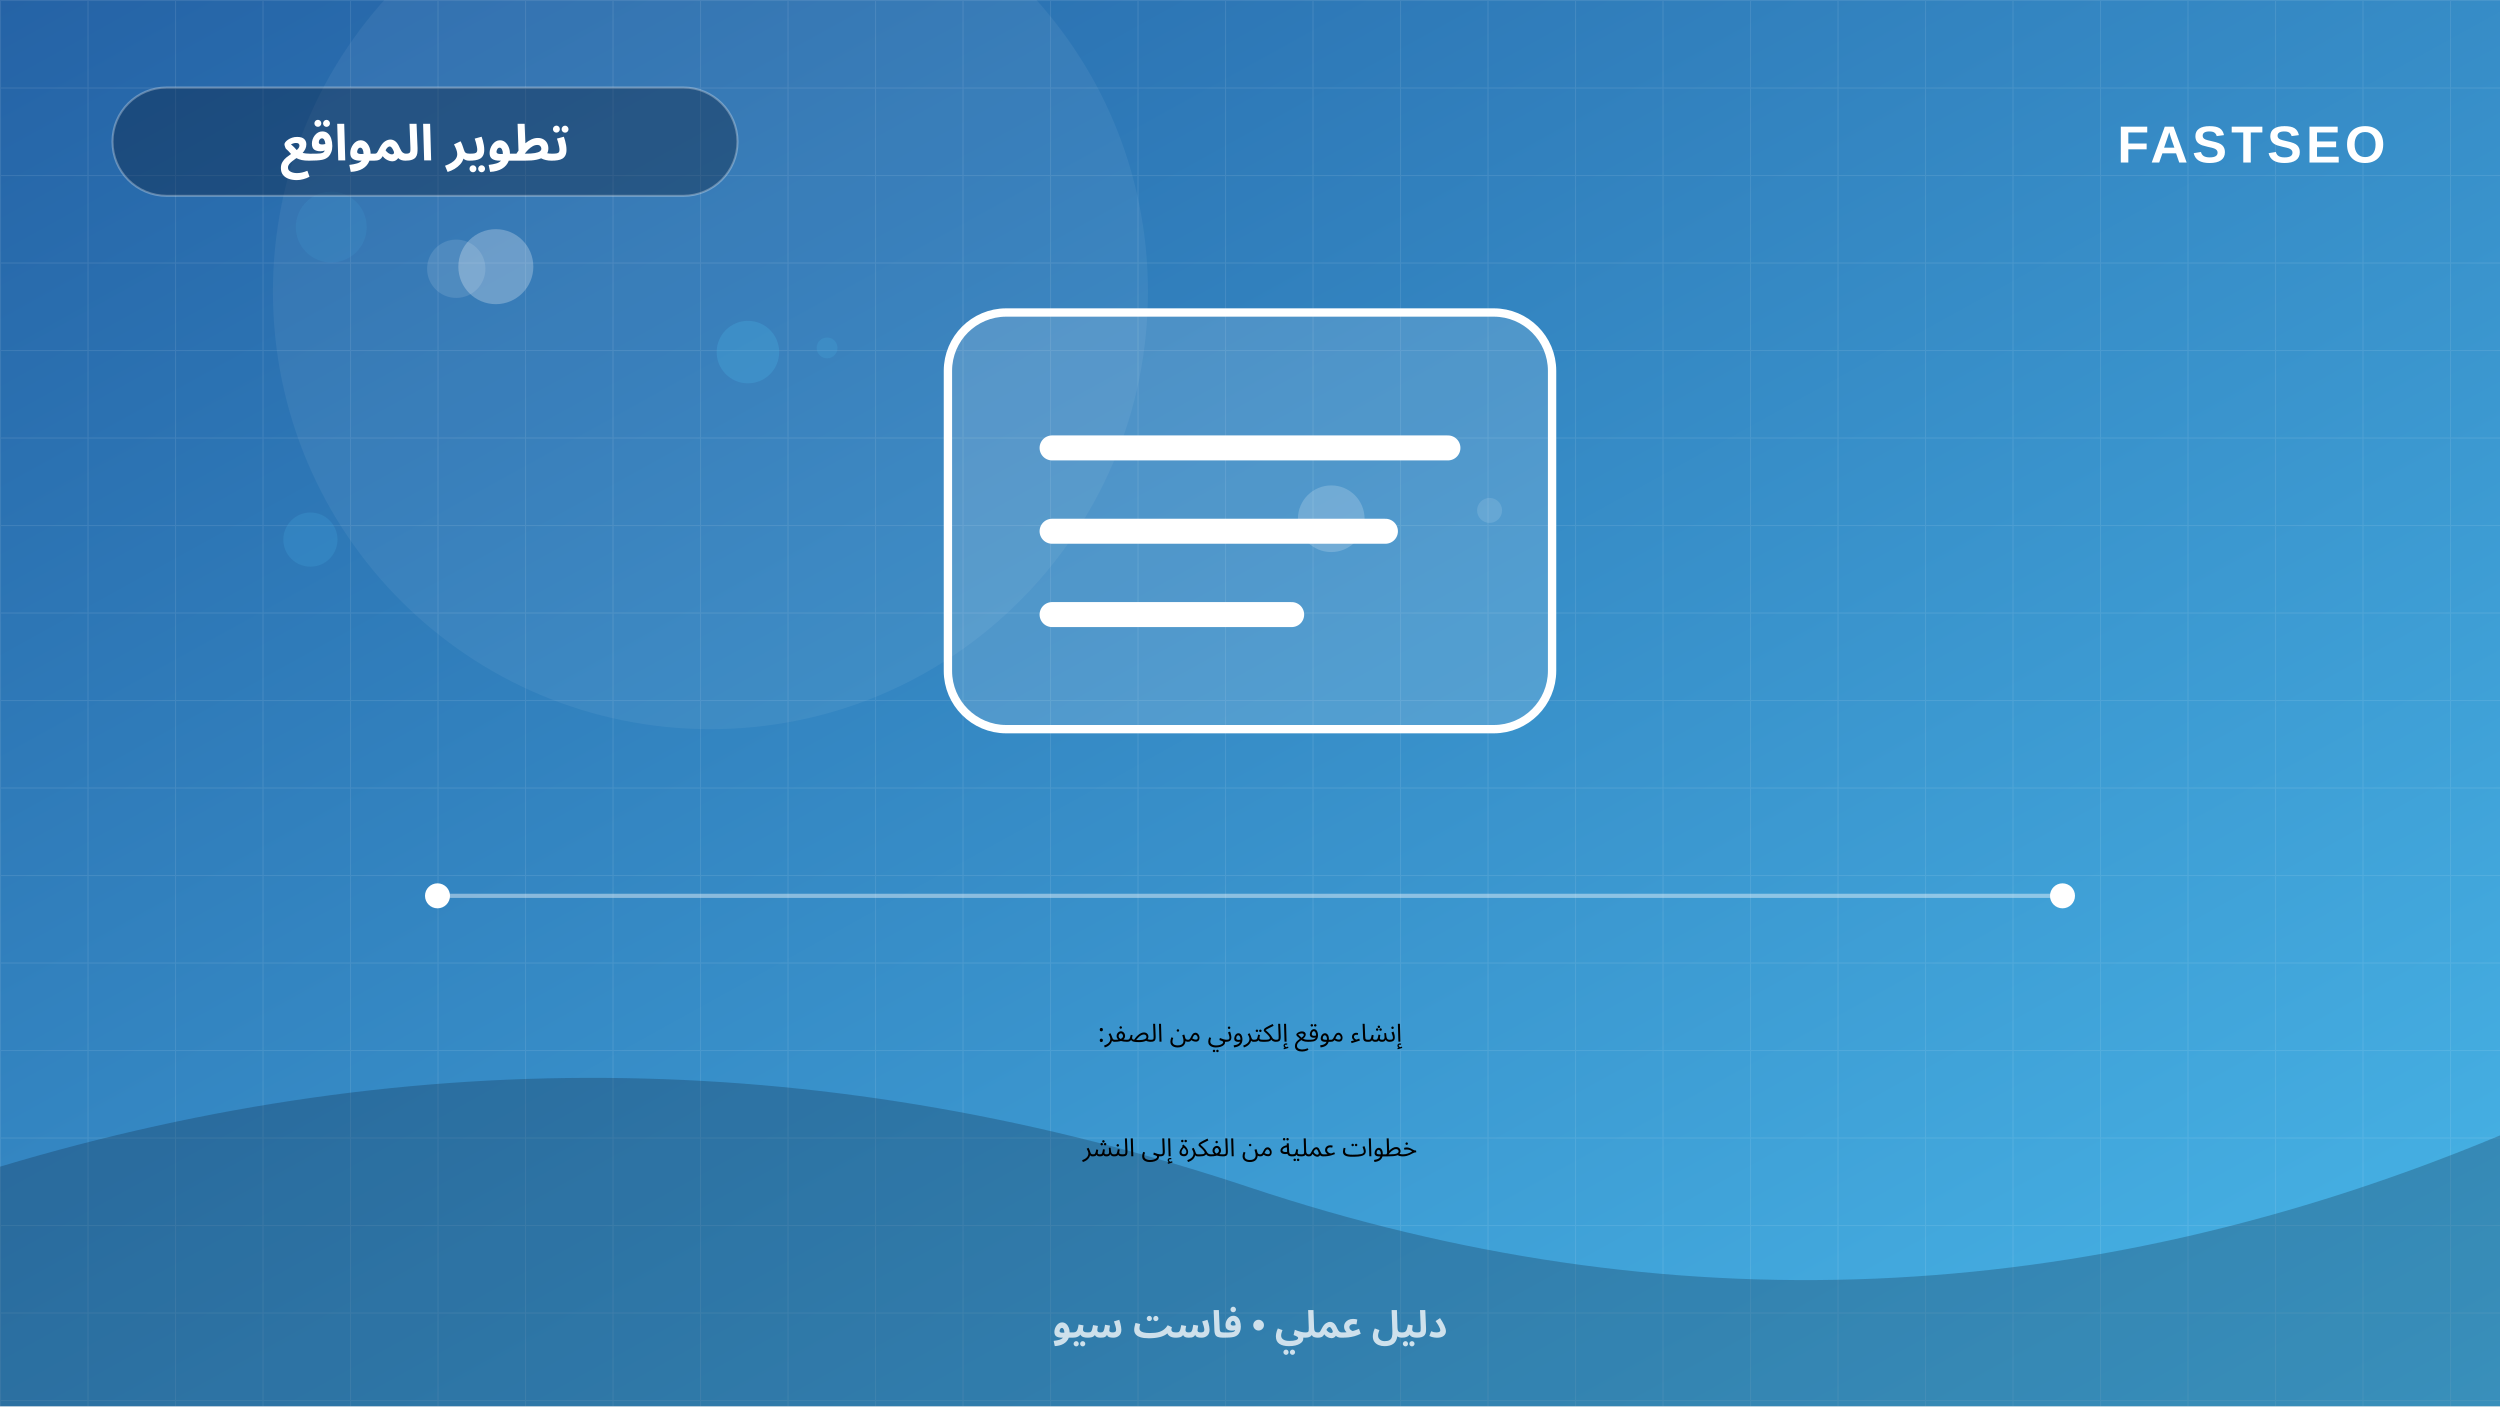
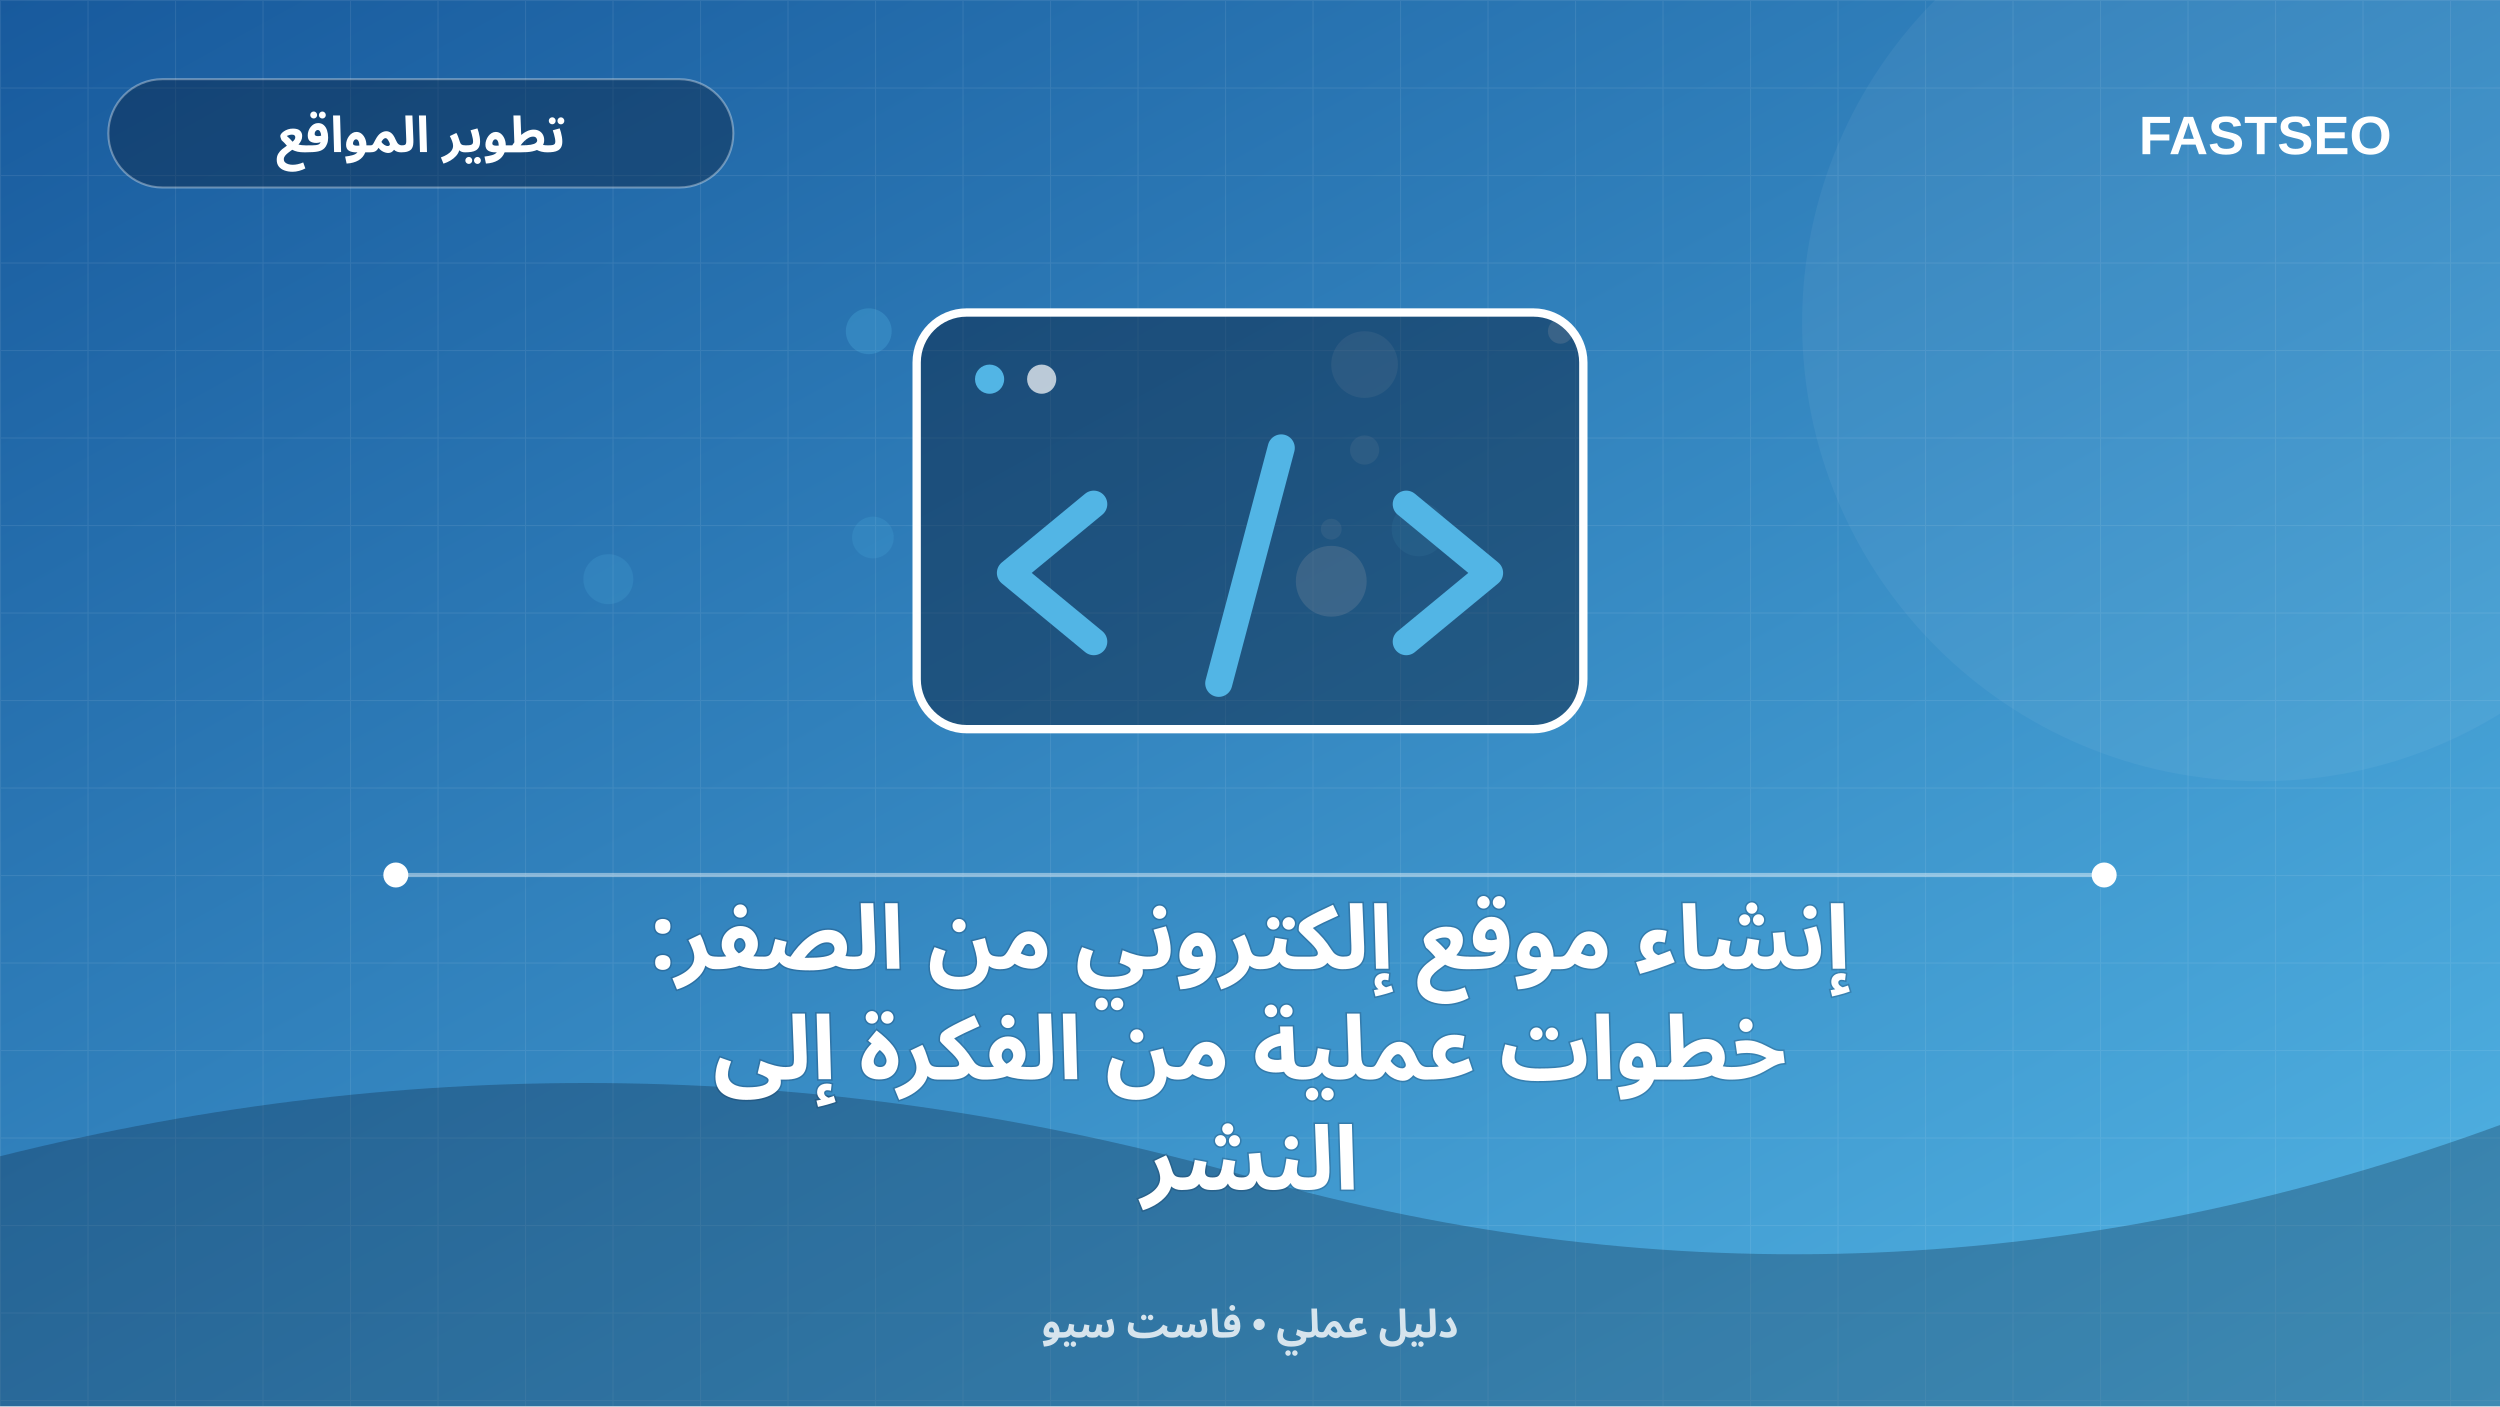
- <svg xmlns="http://www.w3.org/2000/svg" width="1200" height="675" viewBox="0 0 1200 675" role="img" aria-labelledby="title desc">
+ <svg xmlns="http://www.w3.org/2000/svg" width="1200" height="675" viewBox="0 0 1200 675" role="img" aria-labelledby="t dsc">
  <defs>
    <linearGradient id="bg" x1="0" y1="0" x2="1" y2="1">
-       <stop offset="0" stop-color="#2563A6" />
-       <stop offset="1" stop-color="#48B6E8" />
+       <stop stop-color="#185A9D" />
+       <stop offset="1" stop-color="#52B5E5" />
    </linearGradient>
-     <radialGradient id="orb">
-       <stop stop-color="#fff" stop-opacity=".5" />
-       <stop offset="1" stop-color="#fff" stop-opacity="0" />
-     </radialGradient>
-     <pattern id="grid" width="42" height="42" patternUnits="userSpaceOnUse">
-       <path d="M42 0H0V42" fill="none" stroke="#fff" stroke-opacity=".09" stroke-width="1" />
+     <pattern id="g" width="42" height="42" patternUnits="userSpaceOnUse">
+       <path d="M42 0H0V42" fill="none" stroke="#fff" stroke-opacity=".08" />
    </pattern>
+     <style>.headline{fill:#fff;font-family:'Noto Sans Arabic',Tahoma,Arial,sans-serif;font-size:43px;font-weight:900;paint-order:stroke;stroke:#10213B;stroke-opacity:.22;stroke-width:1.5px}</style>
  </defs>
  <rect width="1200" height="675" fill="url(#bg)" />
-   <rect width="1200" height="675" fill="url(#grid)" />
-   <path d="M0 560Q300 470 600 570T1200 545V675H0Z" fill="#07152B" opacity=".24" />
-   <circle cx="341" cy="140" r="210" fill="#fff" opacity=".055" />
-   <circle cx="715" cy="245" r="6" fill="#fff" opacity="0.12" />
-   <circle cx="397" cy="167" r="5" fill="#48B6E8" opacity="0.19" />
-   <circle cx="238" cy="128" r="18" fill="#fff" opacity="0.26" />
-   <circle cx="159" cy="109" r="17" fill="#48B6E8" opacity="0.12" />
-   <circle cx="639" cy="249" r="16" fill="#fff" opacity="0.19" />
-   <circle cx="359" cy="169" r="15" fill="#48B6E8" opacity="0.26" />
-   <circle cx="219" cy="129" r="14" fill="#fff" opacity="0.12" />
-   <circle cx="149" cy="259" r="13" fill="#48B6E8" opacity="0.19" />
-   <g font-family="Noto Sans Arabic,Tahoma,Arial,sans-serif">
-     <rect x="54" y="42" width="300" height="52" rx="26" fill="#07152B" fill-opacity=".35" stroke="#fff" stroke-opacity=".3" />
-     <text x="204" y="77" text-anchor="middle" fill="#fff" font-size="24" font-weight="800" direction="rtl">تطوير المواقع</text>
-     <text x="1145" y="78" text-anchor="end" fill="#fff" font-size="25" font-weight="900" letter-spacing="2">FASTSEO</text>
+   <rect width="1200" height="675" fill="url(#g)" />
+   <circle cx="1085" cy="155" r="220" fill="#fff" opacity=".05" />
+   <circle cx="655" cy="175" r="16" fill="#fff" opacity="0.12" />
+   <circle cx="419" cy="258" r="10" fill="#52B5E5" opacity="0.17" />
+   <circle cx="639" cy="279" r="17" fill="#fff" opacity="0.22" />
+   <circle cx="417" cy="159" r="11" fill="#52B5E5" opacity="0.27" />
+   <circle cx="639" cy="254" r="5" fill="#fff" opacity="0.12" />
+   <circle cx="292" cy="278" r="12" fill="#52B5E5" opacity="0.17" />
+   <circle cx="749" cy="159" r="6" fill="#fff" opacity="0.22" />
+   <circle cx="681" cy="254" r="13" fill="#52B5E5" opacity="0.27" />
+   <circle cx="655" cy="216" r="7" fill="#fff" opacity="0.12" />
+   <path d="M0 555Q300 480 600 565T1200 540V675H0Z" fill="#07152B" opacity=".27" />
+   <g font-family="'Noto Sans Arabic',Tahoma,Arial,sans-serif">
+     <rect x="52" y="38" width="300" height="52" rx="26" fill="#07152B" fill-opacity=".36" stroke="#fff" stroke-opacity=".35" />
+     <text x="202" y="73" text-anchor="middle" fill="#fff" font-size="24" font-weight="800" direction="rtl">تطوير المواقع</text>
+     <text x="1148" y="74" text-anchor="end" fill="#fff" font-size="26" font-weight="900">FASTSEO</text>
    <g transform="translate(600 250)">
-       <rect x="-145" y="-100" width="290" height="200" rx="28" fill="#fff" fill-opacity=".14" stroke="#fff" stroke-width="4" />
-       <path d="M-95 -35H95 M-95 5H65 M-95 45H20" stroke="#fff" stroke-width="12" stroke-linecap="round" />
+       <rect x="-160" y="-100" width="320" height="200" rx="24" fill="#07152B" fill-opacity=".42" stroke="#fff" stroke-width="4" />
+       <circle cx="-125" cy="-68" r="7" fill="#52B5E5" />
+       <circle cx="-100" cy="-68" r="7" fill="#fff" opacity=".7" />
+       <path d="M-75 -8L-115 25 -75 58M75 -8L115 25 75 58M15 -35L-15 78" fill="none" stroke="#52B5E5" stroke-width="13" stroke-linecap="round" stroke-linejoin="round" />
    </g>
-     <path d="M210 430H990" stroke="#fff" stroke-opacity=".42" stroke-width="2" />
-     <circle cx="210" cy="430" r="6" fill="#fff" />
-     <circle cx="990" cy="430" r="6" fill="#fff" />
-     <text x="600" y="500" text-anchor="middle" direction="rtl" unicode-bidi="plaintext" class="headline">إنشاء موقع إلكتروني من الصفر:</text>
-     <text x="600" y="555" text-anchor="middle" direction="rtl" unicode-bidi="plaintext" class="headline">خطوات عملية من الفكرة إلى النشر</text>
-     <text x="600" y="642" text-anchor="middle" fill="#fff" opacity=".76" font-size="18" font-weight="600" direction="rtl">دليل عملي • فاست سيو</text>
+     <path d="M190 420H1010" stroke="#fff" stroke-opacity=".42" stroke-width="2" />
+     <circle cx="190" cy="420" r="6" fill="#fff" />
+     <circle cx="1010" cy="420" r="6" fill="#fff" />
+     <text class="headline" x="600" y="465" text-anchor="middle" direction="rtl" unicode-bidi="plaintext">إنشاء موقع إلكتروني من الصفر:</text>
+     <text class="headline" x="600" y="518" text-anchor="middle" direction="rtl" unicode-bidi="plaintext">خطوات عملية من الفكرة إلى</text>
+     <text class="headline" x="600" y="571" text-anchor="middle" direction="rtl" unicode-bidi="plaintext">النشر</text>
+     <text x="600" y="642" text-anchor="middle" fill="#fff" opacity=".8" font-size="19" font-weight="700" direction="rtl">دليل عملي • فاست سيو</text>
  </g>
</svg>
